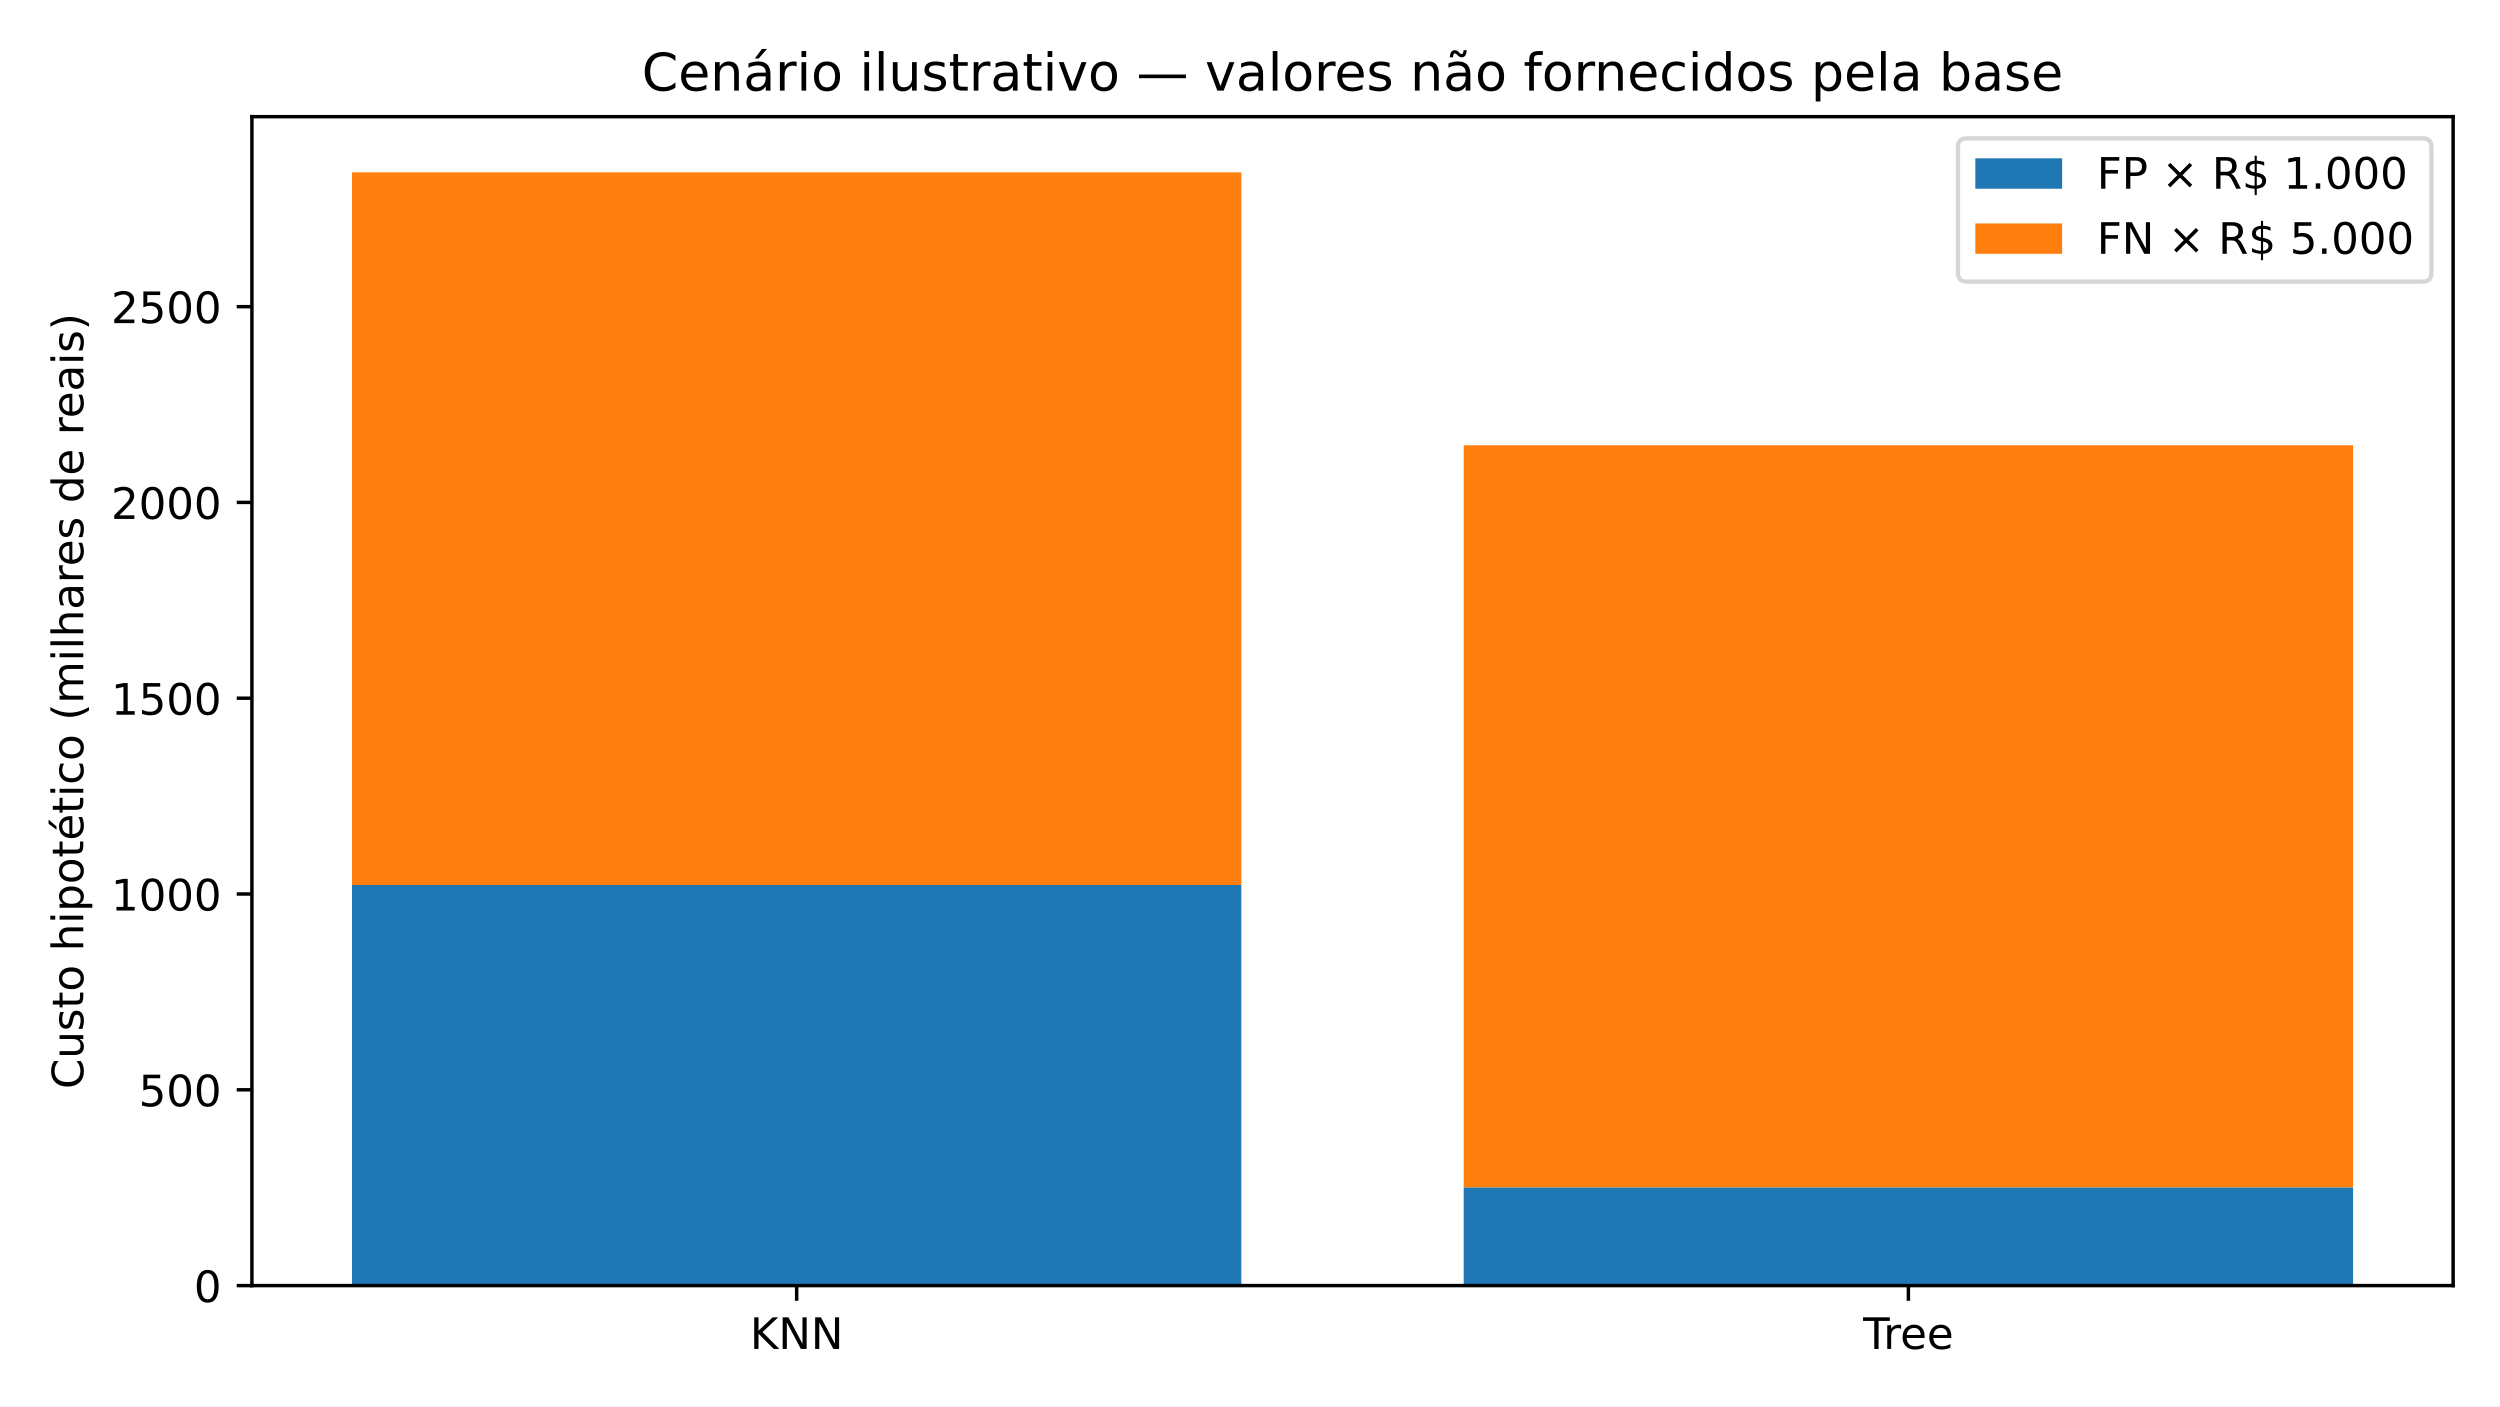
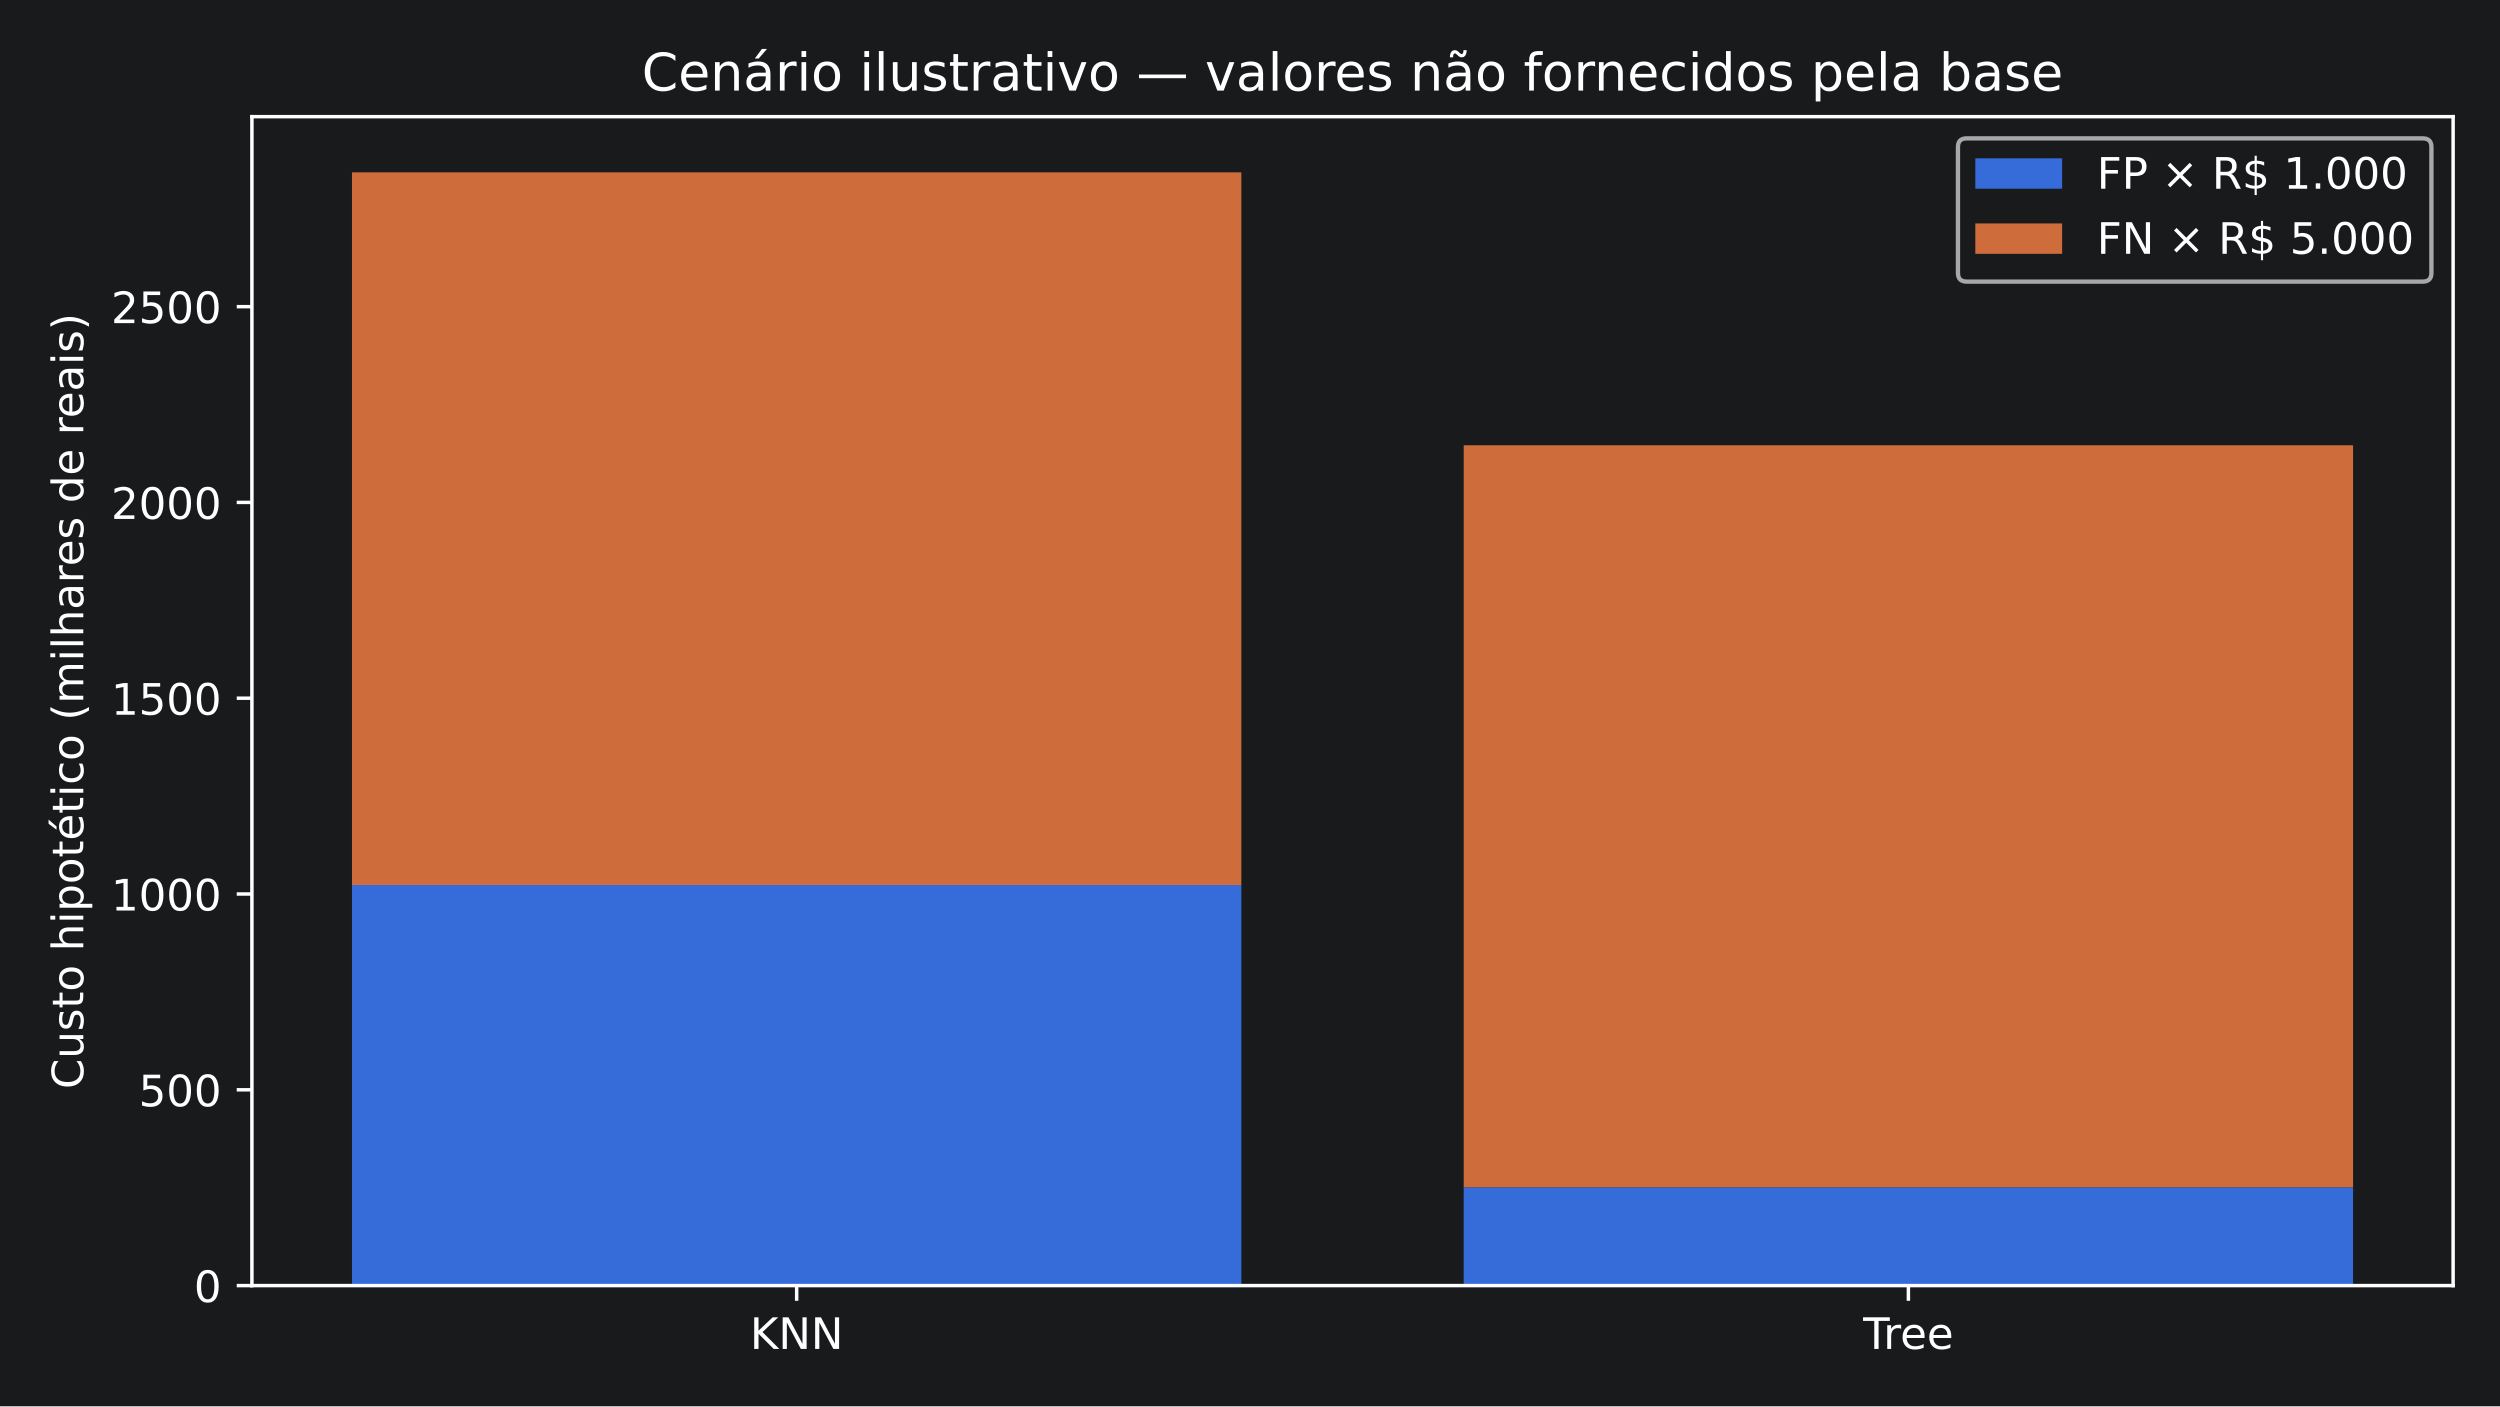
<svg xmlns="http://www.w3.org/2000/svg" xmlns:xlink="http://www.w3.org/1999/xlink" width="576pt" height="324pt" viewBox="0 0 576 324" version="1.1">
  <defs>
    <style type="text/css">*{stroke-linejoin: round; stroke-linecap: butt}</style>
  </defs>
  <g id="figure_1">
    <g id="patch_1">
-       <path d="M 0 324  L 576 324  L 576 0  L 0 0  z " style="fill: #ffffff" />
+       <path d="M 0 324  L 576 324  L 576 0  L 0 0  z " style="fill: #191a1c" />
    </g>
    <g id="axes_1">
      <g id="patch_2">
-         <path d="M 58.042 296.2  L 565.2 296.2  L 565.2 26.88  L 58.042 26.88  z " style="fill: #ffffff" />
+         <path d="M 58.042 296.2  L 565.2 296.2  L 565.2 26.88  L 58.042 26.88  z " style="fill: #191a1c" />
      </g>
      <g id="patch_3">
-         <path d="M 81.095 296.2  L 286.007 296.2  L 286.007 203.905  L 81.095 203.905  z " clip-path="url(#p2d0a100fdf)" style="fill: #1f77b4" />
+         <path d="M 81.095 296.2  L 286.007 296.2  L 286.007 203.905  L 81.095 203.905  z " clip-path="url(#p2d0a100fdf)" style="fill: #366cd9" />
      </g>
      <g id="patch_4">
-         <path d="M 337.235 296.2  L 542.147 296.2  L 542.147 273.555  L 337.235 273.555  z " clip-path="url(#p2d0a100fdf)" style="fill: #1f77b4" />
+         <path d="M 337.235 296.2  L 542.147 296.2  L 542.147 273.555  L 337.235 273.555  z " clip-path="url(#p2d0a100fdf)" style="fill: #366cd9" />
      </g>
      <g id="patch_5">
-         <path d="M 81.095 203.905  L 286.007 203.905  L 286.007 39.705  L 81.095 39.705  z " clip-path="url(#p2d0a100fdf)" style="fill: #ff7f0e" />
+         <path d="M 81.095 203.905  L 286.007 203.905  L 286.007 39.705  L 81.095 39.705  z " clip-path="url(#p2d0a100fdf)" style="fill: #ce6c3b" />
      </g>
      <g id="patch_6">
-         <path d="M 337.235 273.555  L 542.147 273.555  L 542.147 102.588  L 337.235 102.588  z " clip-path="url(#p2d0a100fdf)" style="fill: #ff7f0e" />
+         <path d="M 337.235 273.555  L 542.147 273.555  L 542.147 102.588  L 337.235 102.588  z " clip-path="url(#p2d0a100fdf)" style="fill: #ce6c3b" />
      </g>
      <g id="matplotlib.axis_1">
        <g id="xtick_1">
          <g id="line2d_1">
            <defs>
-               <path id="mea78bd99e2" d="M 0 0  L 0 3.5  " style="stroke: #000000; stroke-width: 0.8" />
+               <path id="m51e99bbab0" d="M 0 0  L 0 3.5  " style="stroke: #ffffff; stroke-width: 0.8" />
            </defs>
            <g>
-               <use xlink:href="#mea78bd99e2" x="183.551" y="296.2" style="stroke: #000000; stroke-width: 0.8" />
+               <use xlink:href="#m51e99bbab0" x="183.551" y="296.2" style="fill: #ffffff; stroke: #ffffff; stroke-width: 0.8" />
            </g>
          </g>
          <g id="text_1">
-             <g transform="translate(172.7909 310.7977) scale(0.1 -0.1)">
+             <g style="fill: #ffffff" transform="translate(172.7909 310.7977) scale(0.1 -0.1)">
              <defs>
                <path id="DejaVuSans-2e" d="M 628 4666  L 1259 4666  L 1259 2694  L 3353 4666  L 4166 4666  L 1850 2491  L 4331 0  L 3500 0  L 1259 2247  L 1259 0  L 628 0  L 628 4666  z " transform="scale(0.015625)" />
                <path id="DejaVuSans-31" d="M 628 4666  L 1478 4666  L 3547 763  L 3547 4666  L 4159 4666  L 4159 0  L 3309 0  L 1241 3903  L 1241 0  L 628 0  L 628 4666  z " transform="scale(0.015625)" />
              </defs>
              <use xlink:href="#DejaVuSans-2e" />
              <use xlink:href="#DejaVuSans-31" transform="translate(65.57812 0)" />
              <use xlink:href="#DejaVuSans-31" transform="translate(140.3906 0)" />
            </g>
          </g>
        </g>
        <g id="xtick_2">
          <g id="line2d_2">
            <g>
-               <use xlink:href="#mea78bd99e2" x="439.691" y="296.2" style="stroke: #000000; stroke-width: 0.8" />
+               <use xlink:href="#m51e99bbab0" x="439.691" y="296.2" style="fill: #ffffff; stroke: #ffffff; stroke-width: 0.8" />
            </g>
          </g>
          <g id="text_2">
-             <g transform="translate(429.2741 310.7977) scale(0.1 -0.1)">
+             <g style="fill: #ffffff" transform="translate(429.2741 310.7977) scale(0.1 -0.1)">
              <defs>
                <path id="DejaVuSans-37" d="M -19 4666  L 3928 4666  L 3928 4134  L 2272 4134  L 2272 0  L 1638 0  L 1638 4134  L -19 4134  L -19 4666  z " transform="scale(0.015625)" />
                <path id="DejaVuSans-55" d="M 2631 2963  Q 2534 3019 2420 3045  Q 2306 3072 2169 3072  Q 1681 3072 1420 2755  Q 1159 2438 1159 1844  L 1159 0  L 581 0  L 581 3500  L 1159 3500  L 1159 2956  Q 1341 3275 1631 3429  Q 1922 3584 2338 3584  Q 2397 3584 2469 3576  Q 2541 3569 2628 3553  L 2631 2963  z " transform="scale(0.015625)" />
                <path id="DejaVuSans-48" d="M 3597 1894  L 3597 1613  L 953 1613  Q 991 1019 1311 708  Q 1631 397 2203 397  Q 2534 397 2845 478  Q 3156 559 3463 722  L 3463 178  Q 3153 47 2828 -22  Q 2503 -91 2169 -91  Q 1331 -91 842 396  Q 353 884 353 1716  Q 353 2575 817 3079  Q 1281 3584 2069 3584  Q 2775 3584 3186 3129  Q 3597 2675 3597 1894  z M 3022 2063  Q 3016 2534 2758 2815  Q 2500 3097 2075 3097  Q 1594 3097 1305 2825  Q 1016 2553 972 2059  L 3022 2063  z " transform="scale(0.015625)" />
              </defs>
              <use xlink:href="#DejaVuSans-37" />
              <use xlink:href="#DejaVuSans-55" transform="translate(46.375 0)" />
              <use xlink:href="#DejaVuSans-48" transform="translate(85.28125 0)" />
              <use xlink:href="#DejaVuSans-48" transform="translate(146.8125 0)" />
            </g>
          </g>
        </g>
      </g>
      <g id="matplotlib.axis_2">
        <g id="ytick_1">
          <g id="line2d_3">
            <defs>
-               <path id="m940a65545d" d="M 0 0  L -3.5 0  " style="stroke: #000000; stroke-width: 0.8" />
+               <path id="mfd93e489be" d="M 0 0  L -3.5 0  " style="stroke: #ffffff; stroke-width: 0.8" />
            </defs>
            <g>
-               <use xlink:href="#m940a65545d" x="58.042" y="296.2" style="stroke: #000000; stroke-width: 0.8" />
+               <use xlink:href="#mfd93e489be" x="58.042" y="296.2" style="fill: #ffffff; stroke: #ffffff; stroke-width: 0.8" />
            </g>
          </g>
          <g id="text_3">
-             <g transform="translate(44.67984 299.9988) scale(0.1 -0.1)">
+             <g style="fill: #ffffff" transform="translate(44.67984 299.9988) scale(0.1 -0.1)">
              <defs>
                <path id="DejaVuSans-13" d="M 2034 4250  Q 1547 4250 1301 3770  Q 1056 3291 1056 2328  Q 1056 1369 1301 889  Q 1547 409 2034 409  Q 2525 409 2770 889  Q 3016 1369 3016 2328  Q 3016 3291 2770 3770  Q 2525 4250 2034 4250  z M 2034 4750  Q 2819 4750 3233 4129  Q 3647 3509 3647 2328  Q 3647 1150 3233 529  Q 2819 -91 2034 -91  Q 1250 -91 836 529  Q 422 1150 422 2328  Q 422 3509 836 4129  Q 1250 4750 2034 4750  z " transform="scale(0.015625)" />
              </defs>
              <use xlink:href="#DejaVuSans-13" />
            </g>
          </g>
        </g>
        <g id="ytick_2">
          <g id="line2d_4">
            <g>
-               <use xlink:href="#m940a65545d" x="58.042" y="251.09" style="stroke: #000000; stroke-width: 0.8" />
+               <use xlink:href="#mfd93e489be" x="58.042" y="251.09" style="fill: #ffffff; stroke: #ffffff; stroke-width: 0.8" />
            </g>
          </g>
          <g id="text_4">
-             <g transform="translate(31.95484 254.8889) scale(0.1 -0.1)">
+             <g style="fill: #ffffff" transform="translate(31.95484 254.8889) scale(0.1 -0.1)">
              <defs>
                <path id="DejaVuSans-18" d="M 691 4666  L 3169 4666  L 3169 4134  L 1269 4134  L 1269 2991  Q 1406 3038 1543 3061  Q 1681 3084 1819 3084  Q 2600 3084 3056 2656  Q 3513 2228 3513 1497  Q 3513 744 3044 326  Q 2575 -91 1722 -91  Q 1428 -91 1123 -41  Q 819 9 494 109  L 494 744  Q 775 591 1075 516  Q 1375 441 1709 441  Q 2250 441 2565 725  Q 2881 1009 2881 1497  Q 2881 1984 2565 2268  Q 2250 2553 1709 2553  Q 1456 2553 1204 2497  Q 953 2441 691 2322  L 691 4666  z " transform="scale(0.015625)" />
              </defs>
              <use xlink:href="#DejaVuSans-18" />
              <use xlink:href="#DejaVuSans-13" transform="translate(63.625 0)" />
              <use xlink:href="#DejaVuSans-13" transform="translate(127.25 0)" />
            </g>
          </g>
        </g>
        <g id="ytick_3">
          <g id="line2d_5">
            <g>
-               <use xlink:href="#m940a65545d" x="58.042" y="205.98" style="stroke: #000000; stroke-width: 0.8" />
+               <use xlink:href="#mfd93e489be" x="58.042" y="205.98" style="fill: #ffffff; stroke: #ffffff; stroke-width: 0.8" />
            </g>
          </g>
          <g id="text_5">
-             <g transform="translate(25.59234 209.7789) scale(0.1 -0.1)">
+             <g style="fill: #ffffff" transform="translate(25.59234 209.7789) scale(0.1 -0.1)">
              <defs>
                <path id="DejaVuSans-14" d="M 794 531  L 1825 531  L 1825 4091  L 703 3866  L 703 4441  L 1819 4666  L 2450 4666  L 2450 531  L 3481 531  L 3481 0  L 794 0  L 794 531  z " transform="scale(0.015625)" />
              </defs>
              <use xlink:href="#DejaVuSans-14" />
              <use xlink:href="#DejaVuSans-13" transform="translate(63.625 0)" />
              <use xlink:href="#DejaVuSans-13" transform="translate(127.25 0)" />
              <use xlink:href="#DejaVuSans-13" transform="translate(190.875 0)" />
            </g>
          </g>
        </g>
        <g id="ytick_4">
          <g id="line2d_6">
            <g>
-               <use xlink:href="#m940a65545d" x="58.042" y="160.87" style="stroke: #000000; stroke-width: 0.8" />
+               <use xlink:href="#mfd93e489be" x="58.042" y="160.87" style="fill: #ffffff; stroke: #ffffff; stroke-width: 0.8" />
            </g>
          </g>
          <g id="text_6">
-             <g transform="translate(25.59234 164.6689) scale(0.1 -0.1)">
+             <g style="fill: #ffffff" transform="translate(25.59234 164.6689) scale(0.1 -0.1)">
              <use xlink:href="#DejaVuSans-14" />
              <use xlink:href="#DejaVuSans-18" transform="translate(63.625 0)" />
              <use xlink:href="#DejaVuSans-13" transform="translate(127.25 0)" />
              <use xlink:href="#DejaVuSans-13" transform="translate(190.875 0)" />
            </g>
          </g>
        </g>
        <g id="ytick_5">
          <g id="line2d_7">
            <g>
-               <use xlink:href="#m940a65545d" x="58.042" y="115.76" style="stroke: #000000; stroke-width: 0.8" />
+               <use xlink:href="#mfd93e489be" x="58.042" y="115.76" style="fill: #ffffff; stroke: #ffffff; stroke-width: 0.8" />
            </g>
          </g>
          <g id="text_7">
-             <g transform="translate(25.59234 119.559) scale(0.1 -0.1)">
+             <g style="fill: #ffffff" transform="translate(25.59234 119.559) scale(0.1 -0.1)">
              <defs>
                <path id="DejaVuSans-15" d="M 1228 531  L 3431 531  L 3431 0  L 469 0  L 469 531  Q 828 903 1448 1529  Q 2069 2156 2228 2338  Q 2531 2678 2651 2914  Q 2772 3150 2772 3378  Q 2772 3750 2511 3984  Q 2250 4219 1831 4219  Q 1534 4219 1204 4116  Q 875 4013 500 3803  L 500 4441  Q 881 4594 1212 4672  Q 1544 4750 1819 4750  Q 2544 4750 2975 4387  Q 3406 4025 3406 3419  Q 3406 3131 3298 2873  Q 3191 2616 2906 2266  Q 2828 2175 2409 1742  Q 1991 1309 1228 531  z " transform="scale(0.015625)" />
              </defs>
              <use xlink:href="#DejaVuSans-15" />
              <use xlink:href="#DejaVuSans-13" transform="translate(63.625 0)" />
              <use xlink:href="#DejaVuSans-13" transform="translate(127.25 0)" />
              <use xlink:href="#DejaVuSans-13" transform="translate(190.875 0)" />
            </g>
          </g>
        </g>
        <g id="ytick_6">
          <g id="line2d_8">
            <g>
-               <use xlink:href="#m940a65545d" x="58.042" y="70.65" style="stroke: #000000; stroke-width: 0.8" />
+               <use xlink:href="#mfd93e489be" x="58.042" y="70.65" style="fill: #ffffff; stroke: #ffffff; stroke-width: 0.8" />
            </g>
          </g>
          <g id="text_8">
-             <g transform="translate(25.59234 74.44902) scale(0.1 -0.1)">
+             <g style="fill: #ffffff" transform="translate(25.59234 74.44902) scale(0.1 -0.1)">
              <use xlink:href="#DejaVuSans-15" />
              <use xlink:href="#DejaVuSans-18" transform="translate(63.625 0)" />
              <use xlink:href="#DejaVuSans-13" transform="translate(127.25 0)" />
              <use xlink:href="#DejaVuSans-13" transform="translate(190.875 0)" />
            </g>
          </g>
        </g>
        <g id="text_9">
-           <g transform="translate(19.19 250.9064) rotate(-90) scale(0.1 -0.1)">
+           <g style="fill: #ffffff" transform="translate(19.19 250.9064) rotate(-90) scale(0.1 -0.1)">
            <defs>
              <path id="DejaVuSans-26" d="M 4122 4306  L 4122 3641  Q 3803 3938 3442 4084  Q 3081 4231 2675 4231  Q 1875 4231 1450 3742  Q 1025 3253 1025 2328  Q 1025 1406 1450 917  Q 1875 428 2675 428  Q 3081 428 3442 575  Q 3803 722 4122 1019  L 4122 359  Q 3791 134 3420 21  Q 3050 -91 2638 -91  Q 1578 -91 968 557  Q 359 1206 359 2328  Q 359 3453 968 4101  Q 1578 4750 2638 4750  Q 3056 4750 3426 4639  Q 3797 4528 4122 4306  z " transform="scale(0.015625)" />
              <path id="DejaVuSans-58" d="M 544 1381  L 544 3500  L 1119 3500  L 1119 1403  Q 1119 906 1312 657  Q 1506 409 1894 409  Q 2359 409 2629 706  Q 2900 1003 2900 1516  L 2900 3500  L 3475 3500  L 3475 0  L 2900 0  L 2900 538  Q 2691 219 2414 64  Q 2138 -91 1772 -91  Q 1169 -91 856 284  Q 544 659 544 1381  z M 1991 3584  L 1991 3584  z " transform="scale(0.015625)" />
              <path id="DejaVuSans-56" d="M 2834 3397  L 2834 2853  Q 2591 2978 2328 3040  Q 2066 3103 1784 3103  Q 1356 3103 1142 2972  Q 928 2841 928 2578  Q 928 2378 1081 2264  Q 1234 2150 1697 2047  L 1894 2003  Q 2506 1872 2764 1633  Q 3022 1394 3022 966  Q 3022 478 2636 193  Q 2250 -91 1575 -91  Q 1294 -91 989 -36  Q 684 19 347 128  L 347 722  Q 666 556 975 473  Q 1284 391 1588 391  Q 1994 391 2212 530  Q 2431 669 2431 922  Q 2431 1156 2273 1281  Q 2116 1406 1581 1522  L 1381 1569  Q 847 1681 609 1914  Q 372 2147 372 2553  Q 372 3047 722 3315  Q 1072 3584 1716 3584  Q 2034 3584 2315 3537  Q 2597 3491 2834 3397  z " transform="scale(0.015625)" />
              <path id="DejaVuSans-57" d="M 1172 4494  L 1172 3500  L 2356 3500  L 2356 3053  L 1172 3053  L 1172 1153  Q 1172 725 1289 603  Q 1406 481 1766 481  L 2356 481  L 2356 0  L 1766 0  Q 1100 0 847 248  Q 594 497 594 1153  L 594 3053  L 172 3053  L 172 3500  L 594 3500  L 594 4494  L 1172 4494  z " transform="scale(0.015625)" />
              <path id="DejaVuSans-52" d="M 1959 3097  Q 1497 3097 1228 2736  Q 959 2375 959 1747  Q 959 1119 1226 758  Q 1494 397 1959 397  Q 2419 397 2687 759  Q 2956 1122 2956 1747  Q 2956 2369 2687 2733  Q 2419 3097 1959 3097  z M 1959 3584  Q 2709 3584 3137 3096  Q 3566 2609 3566 1747  Q 3566 888 3137 398  Q 2709 -91 1959 -91  Q 1206 -91 779 398  Q 353 888 353 1747  Q 353 2609 779 3096  Q 1206 3584 1959 3584  z " transform="scale(0.015625)" />
              <path id="DejaVuSans-3" transform="scale(0.015625)" />
              <path id="DejaVuSans-4b" d="M 3513 2113  L 3513 0  L 2938 0  L 2938 2094  Q 2938 2591 2744 2837  Q 2550 3084 2163 3084  Q 1697 3084 1428 2787  Q 1159 2491 1159 1978  L 1159 0  L 581 0  L 581 4863  L 1159 4863  L 1159 2956  Q 1366 3272 1645 3428  Q 1925 3584 2291 3584  Q 2894 3584 3203 3211  Q 3513 2838 3513 2113  z " transform="scale(0.015625)" />
              <path id="DejaVuSans-4c" d="M 603 3500  L 1178 3500  L 1178 0  L 603 0  L 603 3500  z M 603 4863  L 1178 4863  L 1178 4134  L 603 4134  L 603 4863  z " transform="scale(0.015625)" />
              <path id="DejaVuSans-53" d="M 1159 525  L 1159 -1331  L 581 -1331  L 581 3500  L 1159 3500  L 1159 2969  Q 1341 3281 1617 3432  Q 1894 3584 2278 3584  Q 2916 3584 3314 3078  Q 3713 2572 3713 1747  Q 3713 922 3314 415  Q 2916 -91 2278 -91  Q 1894 -91 1617 61  Q 1341 213 1159 525  z M 3116 1747  Q 3116 2381 2855 2742  Q 2594 3103 2138 3103  Q 1681 3103 1420 2742  Q 1159 2381 1159 1747  Q 1159 1113 1420 752  Q 1681 391 2138 391  Q 2594 391 2855 752  Q 3116 1113 3116 1747  z " transform="scale(0.015625)" />
              <path id="DejaVuSans-ab" d="M 3597 1894  L 3597 1613  L 953 1613  Q 991 1019 1311 708  Q 1631 397 2203 397  Q 2534 397 2845 478  Q 3156 559 3463 722  L 3463 178  Q 3153 47 2828 -22  Q 2503 -91 2169 -91  Q 1331 -91 842 396  Q 353 884 353 1716  Q 353 2575 817 3079  Q 1281 3584 2069 3584  Q 2775 3584 3186 3129  Q 3597 2675 3597 1894  z M 3022 2063  Q 3016 2534 2758 2815  Q 2500 3097 2075 3097  Q 1594 3097 1305 2825  Q 1016 2553 972 2059  L 3022 2063  z M 2468 5119  L 3090 5119  L 2072 3944  L 1593 3944  L 2468 5119  z " transform="scale(0.015625)" />
              <path id="DejaVuSans-46" d="M 3122 3366  L 3122 2828  Q 2878 2963 2633 3030  Q 2388 3097 2138 3097  Q 1578 3097 1268 2742  Q 959 2388 959 1747  Q 959 1106 1268 751  Q 1578 397 2138 397  Q 2388 397 2633 464  Q 2878 531 3122 666  L 3122 134  Q 2881 22 2623 -34  Q 2366 -91 2075 -91  Q 1284 -91 818 406  Q 353 903 353 1747  Q 353 2603 823 3093  Q 1294 3584 2113 3584  Q 2378 3584 2631 3529  Q 2884 3475 3122 3366  z " transform="scale(0.015625)" />
              <path id="DejaVuSans-b" d="M 1984 4856  Q 1566 4138 1362 3434  Q 1159 2731 1159 2009  Q 1159 1288 1364 580  Q 1569 -128 1984 -844  L 1484 -844  Q 1016 -109 783 600  Q 550 1309 550 2009  Q 550 2706 781 3412  Q 1013 4119 1484 4856  L 1984 4856  z " transform="scale(0.015625)" />
              <path id="DejaVuSans-50" d="M 3328 2828  Q 3544 3216 3844 3400  Q 4144 3584 4550 3584  Q 5097 3584 5394 3201  Q 5691 2819 5691 2113  L 5691 0  L 5113 0  L 5113 2094  Q 5113 2597 4934 2840  Q 4756 3084 4391 3084  Q 3944 3084 3684 2787  Q 3425 2491 3425 1978  L 3425 0  L 2847 0  L 2847 2094  Q 2847 2600 2669 2842  Q 2491 3084 2119 3084  Q 1678 3084 1418 2786  Q 1159 2488 1159 1978  L 1159 0  L 581 0  L 581 3500  L 1159 3500  L 1159 2956  Q 1356 3278 1631 3431  Q 1906 3584 2284 3584  Q 2666 3584 2933 3390  Q 3200 3197 3328 2828  z " transform="scale(0.015625)" />
              <path id="DejaVuSans-4f" d="M 603 4863  L 1178 4863  L 1178 0  L 603 0  L 603 4863  z " transform="scale(0.015625)" />
              <path id="DejaVuSans-44" d="M 2194 1759  Q 1497 1759 1228 1600  Q 959 1441 959 1056  Q 959 750 1161 570  Q 1363 391 1709 391  Q 2188 391 2477 730  Q 2766 1069 2766 1631  L 2766 1759  L 2194 1759  z M 3341 1997  L 3341 0  L 2766 0  L 2766 531  Q 2569 213 2275 61  Q 1981 -91 1556 -91  Q 1019 -91 701 211  Q 384 513 384 1019  Q 384 1609 779 1909  Q 1175 2209 1959 2209  L 2766 2209  L 2766 2266  Q 2766 2663 2505 2880  Q 2244 3097 1772 3097  Q 1472 3097 1187 3025  Q 903 2953 641 2809  L 641 3341  Q 956 3463 1253 3523  Q 1550 3584 1831 3584  Q 2591 3584 2966 3190  Q 3341 2797 3341 1997  z " transform="scale(0.015625)" />
              <path id="DejaVuSans-47" d="M 2906 2969  L 2906 4863  L 3481 4863  L 3481 0  L 2906 0  L 2906 525  Q 2725 213 2448 61  Q 2172 -91 1784 -91  Q 1150 -91 751 415  Q 353 922 353 1747  Q 353 2572 751 3078  Q 1150 3584 1784 3584  Q 2172 3584 2448 3432  Q 2725 3281 2906 2969  z M 947 1747  Q 947 1113 1208 752  Q 1469 391 1925 391  Q 2381 391 2643 752  Q 2906 1113 2906 1747  Q 2906 2381 2643 2742  Q 2381 3103 1925 3103  Q 1469 3103 1208 2742  Q 947 2381 947 1747  z " transform="scale(0.015625)" />
              <path id="DejaVuSans-c" d="M 513 4856  L 1013 4856  Q 1481 4119 1714 3412  Q 1947 2706 1947 2009  Q 1947 1309 1714 600  Q 1481 -109 1013 -844  L 513 -844  Q 928 -128 1133 580  Q 1338 1288 1338 2009  Q 1338 2731 1133 3434  Q 928 4138 513 4856  z " transform="scale(0.015625)" />
            </defs>
            <use xlink:href="#DejaVuSans-26" />
            <use xlink:href="#DejaVuSans-58" transform="translate(69.82812 0)" />
            <use xlink:href="#DejaVuSans-56" transform="translate(133.2031 0)" />
            <use xlink:href="#DejaVuSans-57" transform="translate(185.2969 0)" />
            <use xlink:href="#DejaVuSans-52" transform="translate(224.5 0)" />
            <use xlink:href="#DejaVuSans-3" transform="translate(285.6875 0)" />
            <use xlink:href="#DejaVuSans-4b" transform="translate(317.4688 0)" />
            <use xlink:href="#DejaVuSans-4c" transform="translate(380.8438 0)" />
            <use xlink:href="#DejaVuSans-53" transform="translate(408.625 0)" />
            <use xlink:href="#DejaVuSans-52" transform="translate(472.1094 0)" />
            <use xlink:href="#DejaVuSans-57" transform="translate(533.2969 0)" />
            <use xlink:href="#DejaVuSans-ab" transform="translate(572.5 0)" />
            <use xlink:href="#DejaVuSans-57" transform="translate(634.0312 0)" />
            <use xlink:href="#DejaVuSans-4c" transform="translate(673.2344 0)" />
            <use xlink:href="#DejaVuSans-46" transform="translate(701.0156 0)" />
            <use xlink:href="#DejaVuSans-52" transform="translate(756 0)" />
            <use xlink:href="#DejaVuSans-3" transform="translate(817.1875 0)" />
            <use xlink:href="#DejaVuSans-b" transform="translate(848.9688 0)" />
            <use xlink:href="#DejaVuSans-50" transform="translate(887.9844 0)" />
            <use xlink:href="#DejaVuSans-4c" transform="translate(985.3906 0)" />
            <use xlink:href="#DejaVuSans-4f" transform="translate(1013.172 0)" />
            <use xlink:href="#DejaVuSans-4b" transform="translate(1040.953 0)" />
            <use xlink:href="#DejaVuSans-44" transform="translate(1104.328 0)" />
            <use xlink:href="#DejaVuSans-55" transform="translate(1165.609 0)" />
            <use xlink:href="#DejaVuSans-48" transform="translate(1204.516 0)" />
            <use xlink:href="#DejaVuSans-56" transform="translate(1266.047 0)" />
            <use xlink:href="#DejaVuSans-3" transform="translate(1318.141 0)" />
            <use xlink:href="#DejaVuSans-47" transform="translate(1349.922 0)" />
            <use xlink:href="#DejaVuSans-48" transform="translate(1413.406 0)" />
            <use xlink:href="#DejaVuSans-3" transform="translate(1474.938 0)" />
            <use xlink:href="#DejaVuSans-55" transform="translate(1506.719 0)" />
            <use xlink:href="#DejaVuSans-48" transform="translate(1545.625 0)" />
            <use xlink:href="#DejaVuSans-44" transform="translate(1607.156 0)" />
            <use xlink:href="#DejaVuSans-4c" transform="translate(1668.438 0)" />
            <use xlink:href="#DejaVuSans-56" transform="translate(1696.219 0)" />
            <use xlink:href="#DejaVuSans-c" transform="translate(1748.312 0)" />
          </g>
        </g>
      </g>
      <g id="patch_7">
-         <path d="M 58.042 296.2  L 58.042 26.88  " style="fill: none; stroke: #000000; stroke-width: 0.8; stroke-linejoin: miter; stroke-linecap: square" />
+         <path d="M 58.042 296.2  L 58.042 26.88  " style="fill: none; stroke: #ffffff; stroke-width: 0.8; stroke-linejoin: miter; stroke-linecap: square" />
      </g>
      <g id="patch_8">
-         <path d="M 565.2 296.2  L 565.2 26.88  " style="fill: none; stroke: #000000; stroke-width: 0.8; stroke-linejoin: miter; stroke-linecap: square" />
+         <path d="M 565.2 296.2  L 565.2 26.88  " style="fill: none; stroke: #ffffff; stroke-width: 0.8; stroke-linejoin: miter; stroke-linecap: square" />
      </g>
      <g id="patch_9">
-         <path d="M 58.042 296.2  L 565.2 296.2  " style="fill: none; stroke: #000000; stroke-width: 0.8; stroke-linejoin: miter; stroke-linecap: square" />
+         <path d="M 58.042 296.2  L 565.2 296.2  " style="fill: none; stroke: #ffffff; stroke-width: 0.8; stroke-linejoin: miter; stroke-linecap: square" />
      </g>
      <g id="patch_10">
-         <path d="M 58.042 26.88  L 565.2 26.88  " style="fill: none; stroke: #000000; stroke-width: 0.8; stroke-linejoin: miter; stroke-linecap: square" />
+         <path d="M 58.042 26.88  L 565.2 26.88  " style="fill: none; stroke: #ffffff; stroke-width: 0.8; stroke-linejoin: miter; stroke-linecap: square" />
      </g>
      <g id="text_10">
-         <g transform="translate(147.8802 20.88) scale(0.12 -0.12)">
+         <g style="fill: #ffffff" transform="translate(147.8802 20.88) scale(0.12 -0.12)">
          <defs>
            <path id="DejaVuSans-51" d="M 3513 2113  L 3513 0  L 2938 0  L 2938 2094  Q 2938 2591 2744 2837  Q 2550 3084 2163 3084  Q 1697 3084 1428 2787  Q 1159 2491 1159 1978  L 1159 0  L 581 0  L 581 3500  L 1159 3500  L 1159 2956  Q 1366 3272 1645 3428  Q 1925 3584 2291 3584  Q 2894 3584 3203 3211  Q 3513 2838 3513 2113  z " transform="scale(0.015625)" />
            <path id="DejaVuSans-a3" d="M 2194 1759  Q 1497 1759 1228 1600  Q 959 1441 959 1056  Q 959 750 1161 570  Q 1363 391 1709 391  Q 2188 391 2477 730  Q 2766 1069 2766 1631  L 2766 1759  L 2194 1759  z M 3341 1997  L 3341 0  L 2766 0  L 2766 531  Q 2569 213 2275 61  Q 1981 -91 1556 -91  Q 1019 -91 701 211  Q 384 513 384 1019  Q 384 1609 779 1909  Q 1175 2209 1959 2209  L 2766 2209  L 2766 2266  Q 2766 2663 2505 2880  Q 2244 3097 1772 3097  Q 1472 3097 1187 3025  Q 903 2953 641 2809  L 641 3341  Q 956 3463 1253 3523  Q 1550 3584 1831 3584  Q 2591 3584 2966 3190  Q 3341 2797 3341 1997  z M 2290 5119  L 2912 5119  L 1894 3944  L 1415 3944  L 2290 5119  z " transform="scale(0.015625)" />
            <path id="DejaVuSans-59" d="M 191 3500  L 800 3500  L 1894 563  L 2988 3500  L 3597 3500  L 2284 0  L 1503 0  L 191 3500  z " transform="scale(0.015625)" />
            <path id="DejaVuSans-af6" d="M 313 1978  L 6088 1978  L 6088 1528  L 313 1528  L 313 1978  z " transform="scale(0.015625)" />
            <path id="DejaVuSans-a5" d="M 2194 1759  Q 1497 1759 1228 1600  Q 959 1441 959 1056  Q 959 750 1161 570  Q 1363 391 1709 391  Q 2188 391 2477 730  Q 2766 1069 2766 1631  L 2766 1759  L 2194 1759  z M 3341 1997  L 3341 0  L 2766 0  L 2766 531  Q 2569 213 2275 61  Q 1981 -91 1556 -91  Q 1019 -91 701 211  Q 384 513 384 1019  Q 384 1609 779 1909  Q 1175 2209 1959 2209  L 2766 2209  L 2766 2266  Q 2766 2663 2505 2880  Q 2244 3097 1772 3097  Q 1472 3097 1187 3025  Q 903 2953 641 2809  L 641 3341  Q 956 3463 1253 3523  Q 1550 3584 1831 3584  Q 2591 3584 2966 3190  Q 3341 2797 3341 1997  z M 1844 4281  L 1665 4453  Q 1597 4516 1545 4545  Q 1494 4575 1453 4575  Q 1334 4575 1278 4461  Q 1222 4347 1215 4091  L 825 4091  Q 831 4513 990 4742  Q 1150 4972 1434 4972  Q 1553 4972 1653 4928  Q 1753 4884 1869 4781  L 2047 4609  Q 2115 4547 2167 4517  Q 2219 4488 2259 4488  Q 2378 4488 2434 4602  Q 2490 4716 2497 4972  L 2887 4972  Q 2881 4550 2721 4320  Q 2562 4091 2278 4091  Q 2159 4091 2059 4134  Q 1959 4178 1844 4281  z " transform="scale(0.015625)" />
            <path id="DejaVuSans-49" d="M 2375 4863  L 2375 4384  L 1825 4384  Q 1516 4384 1395 4259  Q 1275 4134 1275 3809  L 1275 3500  L 2222 3500  L 2222 3053  L 1275 3053  L 1275 0  L 697 0  L 697 3053  L 147 3053  L 147 3500  L 697 3500  L 697 3744  Q 697 4328 969 4595  Q 1241 4863 1831 4863  L 2375 4863  z " transform="scale(0.015625)" />
            <path id="DejaVuSans-45" d="M 3116 1747  Q 3116 2381 2855 2742  Q 2594 3103 2138 3103  Q 1681 3103 1420 2742  Q 1159 2381 1159 1747  Q 1159 1113 1420 752  Q 1681 391 2138 391  Q 2594 391 2855 752  Q 3116 1113 3116 1747  z M 1159 2969  Q 1341 3281 1617 3432  Q 1894 3584 2278 3584  Q 2916 3584 3314 3078  Q 3713 2572 3713 1747  Q 3713 922 3314 415  Q 2916 -91 2278 -91  Q 1894 -91 1617 61  Q 1341 213 1159 525  L 1159 0  L 581 0  L 581 4863  L 1159 4863  L 1159 2969  z " transform="scale(0.015625)" />
          </defs>
          <use xlink:href="#DejaVuSans-26" />
          <use xlink:href="#DejaVuSans-48" transform="translate(69.82812 0)" />
          <use xlink:href="#DejaVuSans-51" transform="translate(131.3594 0)" />
          <use xlink:href="#DejaVuSans-a3" transform="translate(194.7344 0)" />
          <use xlink:href="#DejaVuSans-55" transform="translate(256.0156 0)" />
          <use xlink:href="#DejaVuSans-4c" transform="translate(297.125 0)" />
          <use xlink:href="#DejaVuSans-52" transform="translate(324.9062 0)" />
          <use xlink:href="#DejaVuSans-3" transform="translate(386.0938 0)" />
          <use xlink:href="#DejaVuSans-4c" transform="translate(417.875 0)" />
          <use xlink:href="#DejaVuSans-4f" transform="translate(445.6562 0)" />
          <use xlink:href="#DejaVuSans-58" transform="translate(473.4375 0)" />
          <use xlink:href="#DejaVuSans-56" transform="translate(536.8125 0)" />
          <use xlink:href="#DejaVuSans-57" transform="translate(588.9062 0)" />
          <use xlink:href="#DejaVuSans-55" transform="translate(628.1094 0)" />
          <use xlink:href="#DejaVuSans-44" transform="translate(669.2188 0)" />
          <use xlink:href="#DejaVuSans-57" transform="translate(730.5 0)" />
          <use xlink:href="#DejaVuSans-4c" transform="translate(769.7031 0)" />
          <use xlink:href="#DejaVuSans-59" transform="translate(797.4844 0)" />
          <use xlink:href="#DejaVuSans-52" transform="translate(856.6719 0)" />
          <use xlink:href="#DejaVuSans-3" transform="translate(917.8594 0)" />
          <use xlink:href="#DejaVuSans-af6" transform="translate(949.6406 0)" />
          <use xlink:href="#DejaVuSans-3" transform="translate(1049.641 0)" />
          <use xlink:href="#DejaVuSans-59" transform="translate(1081.422 0)" />
          <use xlink:href="#DejaVuSans-44" transform="translate(1140.609 0)" />
          <use xlink:href="#DejaVuSans-4f" transform="translate(1201.891 0)" />
          <use xlink:href="#DejaVuSans-52" transform="translate(1229.672 0)" />
          <use xlink:href="#DejaVuSans-55" transform="translate(1290.859 0)" />
          <use xlink:href="#DejaVuSans-48" transform="translate(1329.766 0)" />
          <use xlink:href="#DejaVuSans-56" transform="translate(1391.297 0)" />
          <use xlink:href="#DejaVuSans-3" transform="translate(1443.391 0)" />
          <use xlink:href="#DejaVuSans-51" transform="translate(1475.172 0)" />
          <use xlink:href="#DejaVuSans-a5" transform="translate(1538.547 0)" />
          <use xlink:href="#DejaVuSans-52" transform="translate(1599.828 0)" />
          <use xlink:href="#DejaVuSans-3" transform="translate(1661.016 0)" />
          <use xlink:href="#DejaVuSans-49" transform="translate(1692.797 0)" />
          <use xlink:href="#DejaVuSans-52" transform="translate(1728 0)" />
          <use xlink:href="#DejaVuSans-55" transform="translate(1789.188 0)" />
          <use xlink:href="#DejaVuSans-51" transform="translate(1828.547 0)" />
          <use xlink:href="#DejaVuSans-48" transform="translate(1891.922 0)" />
          <use xlink:href="#DejaVuSans-46" transform="translate(1953.453 0)" />
          <use xlink:href="#DejaVuSans-4c" transform="translate(2008.438 0)" />
          <use xlink:href="#DejaVuSans-47" transform="translate(2036.219 0)" />
          <use xlink:href="#DejaVuSans-52" transform="translate(2099.703 0)" />
          <use xlink:href="#DejaVuSans-56" transform="translate(2160.891 0)" />
          <use xlink:href="#DejaVuSans-3" transform="translate(2212.984 0)" />
          <use xlink:href="#DejaVuSans-53" transform="translate(2244.766 0)" />
          <use xlink:href="#DejaVuSans-48" transform="translate(2308.25 0)" />
          <use xlink:href="#DejaVuSans-4f" transform="translate(2369.781 0)" />
          <use xlink:href="#DejaVuSans-44" transform="translate(2397.562 0)" />
          <use xlink:href="#DejaVuSans-3" transform="translate(2458.844 0)" />
          <use xlink:href="#DejaVuSans-45" transform="translate(2490.625 0)" />
          <use xlink:href="#DejaVuSans-44" transform="translate(2554.109 0)" />
          <use xlink:href="#DejaVuSans-56" transform="translate(2615.391 0)" />
          <use xlink:href="#DejaVuSans-48" transform="translate(2667.484 0)" />
        </g>
      </g>
      <g id="legend_1">
        <g id="patch_11">
-           <path d="M 453.114 64.882  L 558.2 64.882  Q 560.2 64.882 560.2 62.882  L 560.2 33.88  Q 560.2 31.88 558.2 31.88  L 453.114 31.88  Q 451.114 31.88 451.114 33.88  L 451.114 62.882  Q 451.114 64.882 453.114 64.882  z " style="fill: #ffffff; opacity: 0.8; stroke: #cccccc; stroke-linejoin: miter" />
+           <path d="M 453.114 64.882  L 558.2 64.882  Q 560.2 64.882 560.2 62.882  L 560.2 33.88  Q 560.2 31.88 558.2 31.88  L 453.114 31.88  Q 451.114 31.88 451.114 33.88  L 451.114 62.882  Q 451.114 64.882 453.114 64.882  z " style="fill: #191a1c; opacity: 0.8; stroke: #cccccc; stroke-linejoin: miter" />
        </g>
        <g id="patch_12">
-           <path d="M 455.114 43.478  L 475.114 43.478  L 475.114 36.478  L 455.114 36.478  z " style="fill: #1f77b4" />
+           <path d="M 455.114 43.478  L 475.114 43.478  L 475.114 36.478  L 455.114 36.478  z " style="fill: #366cd9" />
        </g>
        <g id="text_11">
-           <g transform="translate(483.1141 43.47844) scale(0.1 -0.1)">
+           <g style="fill: #ffffff" transform="translate(483.1141 43.47844) scale(0.1 -0.1)">
            <defs>
              <path id="DejaVuSans-29" d="M 628 4666  L 3309 4666  L 3309 4134  L 1259 4134  L 1259 2759  L 3109 2759  L 3109 2228  L 1259 2228  L 1259 0  L 628 0  L 628 4666  z " transform="scale(0.015625)" />
              <path id="DejaVuSans-33" d="M 1259 4147  L 1259 2394  L 2053 2394  Q 2494 2394 2734 2622  Q 2975 2850 2975 3272  Q 2975 3691 2734 3919  Q 2494 4147 2053 4147  L 1259 4147  z M 628 4666  L 2053 4666  Q 2838 4666 3239 4311  Q 3641 3956 3641 3272  Q 3641 2581 3239 2228  Q 2838 1875 2053 1875  L 1259 1875  L 1259 0  L 628 0  L 628 4666  z " transform="scale(0.015625)" />
              <path id="DejaVuSans-99" d="M 4488 3438  L 3059 2003  L 4488 575  L 4116 197  L 2681 1631  L 1247 197  L 878 575  L 2303 2003  L 878 3438  L 1247 3816  L 2681 2381  L 4116 3816  L 4488 3438  z " transform="scale(0.015625)" />
              <path id="DejaVuSans-35" d="M 2841 2188  Q 3044 2119 3236 1894  Q 3428 1669 3622 1275  L 4263 0  L 3584 0  L 2988 1197  Q 2756 1666 2539 1819  Q 2322 1972 1947 1972  L 1259 1972  L 1259 0  L 628 0  L 628 4666  L 2053 4666  Q 2853 4666 3247 4331  Q 3641 3997 3641 3322  Q 3641 2881 3436 2590  Q 3231 2300 2841 2188  z M 1259 4147  L 1259 2491  L 2053 2491  Q 2509 2491 2742 2702  Q 2975 2913 2975 3322  Q 2975 3731 2742 3939  Q 2509 4147 2053 4147  L 1259 4147  z " transform="scale(0.015625)" />
              <path id="DejaVuSans-7" d="M 2163 -941  L 1850 -941  L 1847 0  Q 1519 6 1191 76  Q 863 147 531 288  L 531 850  Q 850 650 1176 548  Q 1503 447 1850 444  L 1850 1869  Q 1159 1981 845 2250  Q 531 2519 531 2988  Q 531 3497 872 3790  Q 1213 4084 1850 4128  L 1850 4863  L 2163 4863  L 2163 4138  Q 2453 4125 2725 4076  Q 2997 4028 3256 3944  L 3256 3397  Q 2997 3528 2723 3600  Q 2450 3672 2163 3684  L 2163 2350  Q 2872 2241 3206 1959  Q 3541 1678 3541 1191  Q 3541 663 3186 358  Q 2831 53 2163 6  L 2163 -941  z M 1850 2406  L 1850 3688  Q 1488 3647 1297 3481  Q 1106 3316 1106 3041  Q 1106 2772 1282 2622  Q 1459 2472 1850 2406  z M 2163 1806  L 2163 453  Q 2559 506 2761 678  Q 2963 850 2963 1131  Q 2963 1406 2770 1568  Q 2578 1731 2163 1806  z " transform="scale(0.015625)" />
              <path id="DejaVuSans-11" d="M 684 794  L 1344 794  L 1344 0  L 684 0  L 684 794  z " transform="scale(0.015625)" />
            </defs>
            <use xlink:href="#DejaVuSans-29" />
            <use xlink:href="#DejaVuSans-33" transform="translate(57.51562 0)" />
            <use xlink:href="#DejaVuSans-3" transform="translate(117.8125 0)" />
            <use xlink:href="#DejaVuSans-99" transform="translate(149.5938 0)" />
            <use xlink:href="#DejaVuSans-3" transform="translate(233.3906 0)" />
            <use xlink:href="#DejaVuSans-35" transform="translate(265.1719 0)" />
            <use xlink:href="#DejaVuSans-7" transform="translate(334.6562 0)" />
            <use xlink:href="#DejaVuSans-3" transform="translate(398.2812 0)" />
            <use xlink:href="#DejaVuSans-14" transform="translate(430.0625 0)" />
            <use xlink:href="#DejaVuSans-11" transform="translate(493.6875 0)" />
            <use xlink:href="#DejaVuSans-13" transform="translate(525.4688 0)" />
            <use xlink:href="#DejaVuSans-13" transform="translate(589.0938 0)" />
            <use xlink:href="#DejaVuSans-13" transform="translate(652.7188 0)" />
          </g>
        </g>
        <g id="patch_13">
-           <path d="M 455.114 58.479  L 475.114 58.479  L 475.114 51.479  L 455.114 51.479  z " style="fill: #ff7f0e" />
+           <path d="M 455.114 58.479  L 475.114 58.479  L 475.114 51.479  L 455.114 51.479  z " style="fill: #ce6c3b" />
        </g>
        <g id="text_12">
-           <g transform="translate(483.1141 58.47922) scale(0.1 -0.1)">
+           <g style="fill: #ffffff" transform="translate(483.1141 58.47922) scale(0.1 -0.1)">
            <use xlink:href="#DejaVuSans-29" />
            <use xlink:href="#DejaVuSans-31" transform="translate(57.51562 0)" />
            <use xlink:href="#DejaVuSans-3" transform="translate(132.3281 0)" />
            <use xlink:href="#DejaVuSans-99" transform="translate(164.1094 0)" />
            <use xlink:href="#DejaVuSans-3" transform="translate(247.9062 0)" />
            <use xlink:href="#DejaVuSans-35" transform="translate(279.6875 0)" />
            <use xlink:href="#DejaVuSans-7" transform="translate(349.1719 0)" />
            <use xlink:href="#DejaVuSans-3" transform="translate(412.7969 0)" />
            <use xlink:href="#DejaVuSans-18" transform="translate(444.5781 0)" />
            <use xlink:href="#DejaVuSans-11" transform="translate(508.2031 0)" />
            <use xlink:href="#DejaVuSans-13" transform="translate(539.9844 0)" />
            <use xlink:href="#DejaVuSans-13" transform="translate(603.6094 0)" />
            <use xlink:href="#DejaVuSans-13" transform="translate(667.2344 0)" />
          </g>
        </g>
      </g>
    </g>
  </g>
  <defs>
    <clipPath id="p2d0a100fdf">
      <rect x="58.042" y="26.88" width="507.158" height="269.32" />
    </clipPath>
  </defs>
</svg>
